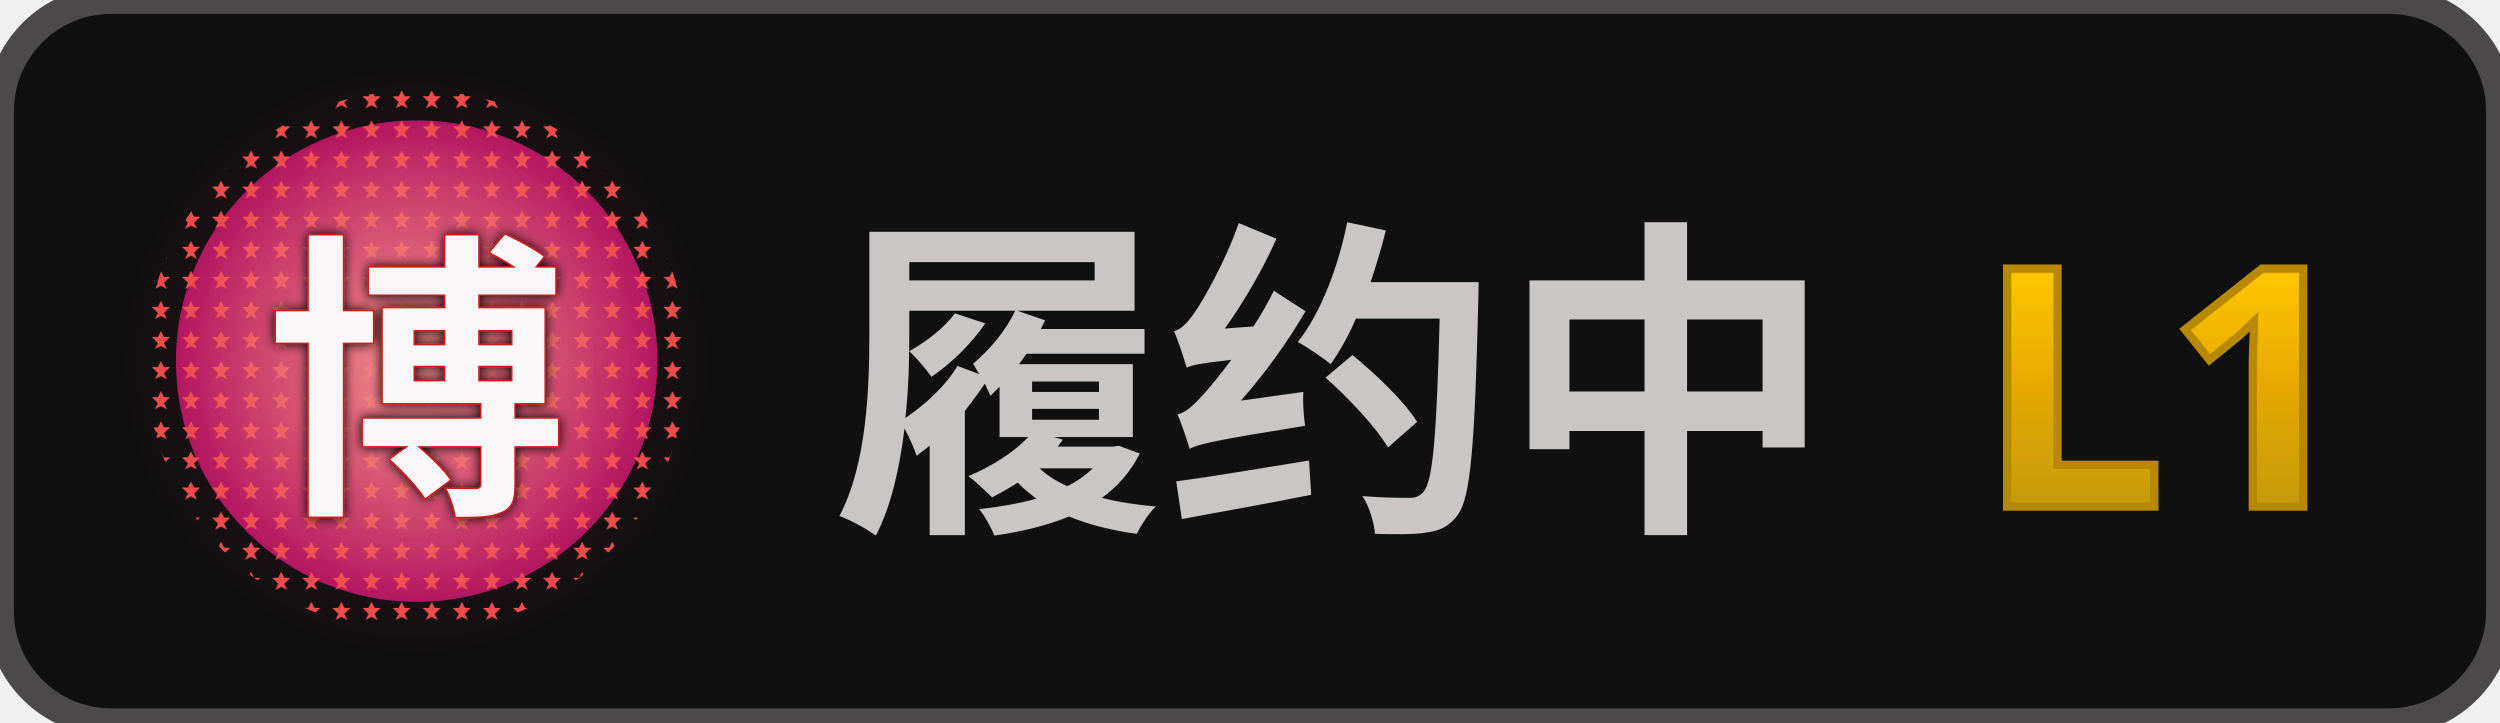
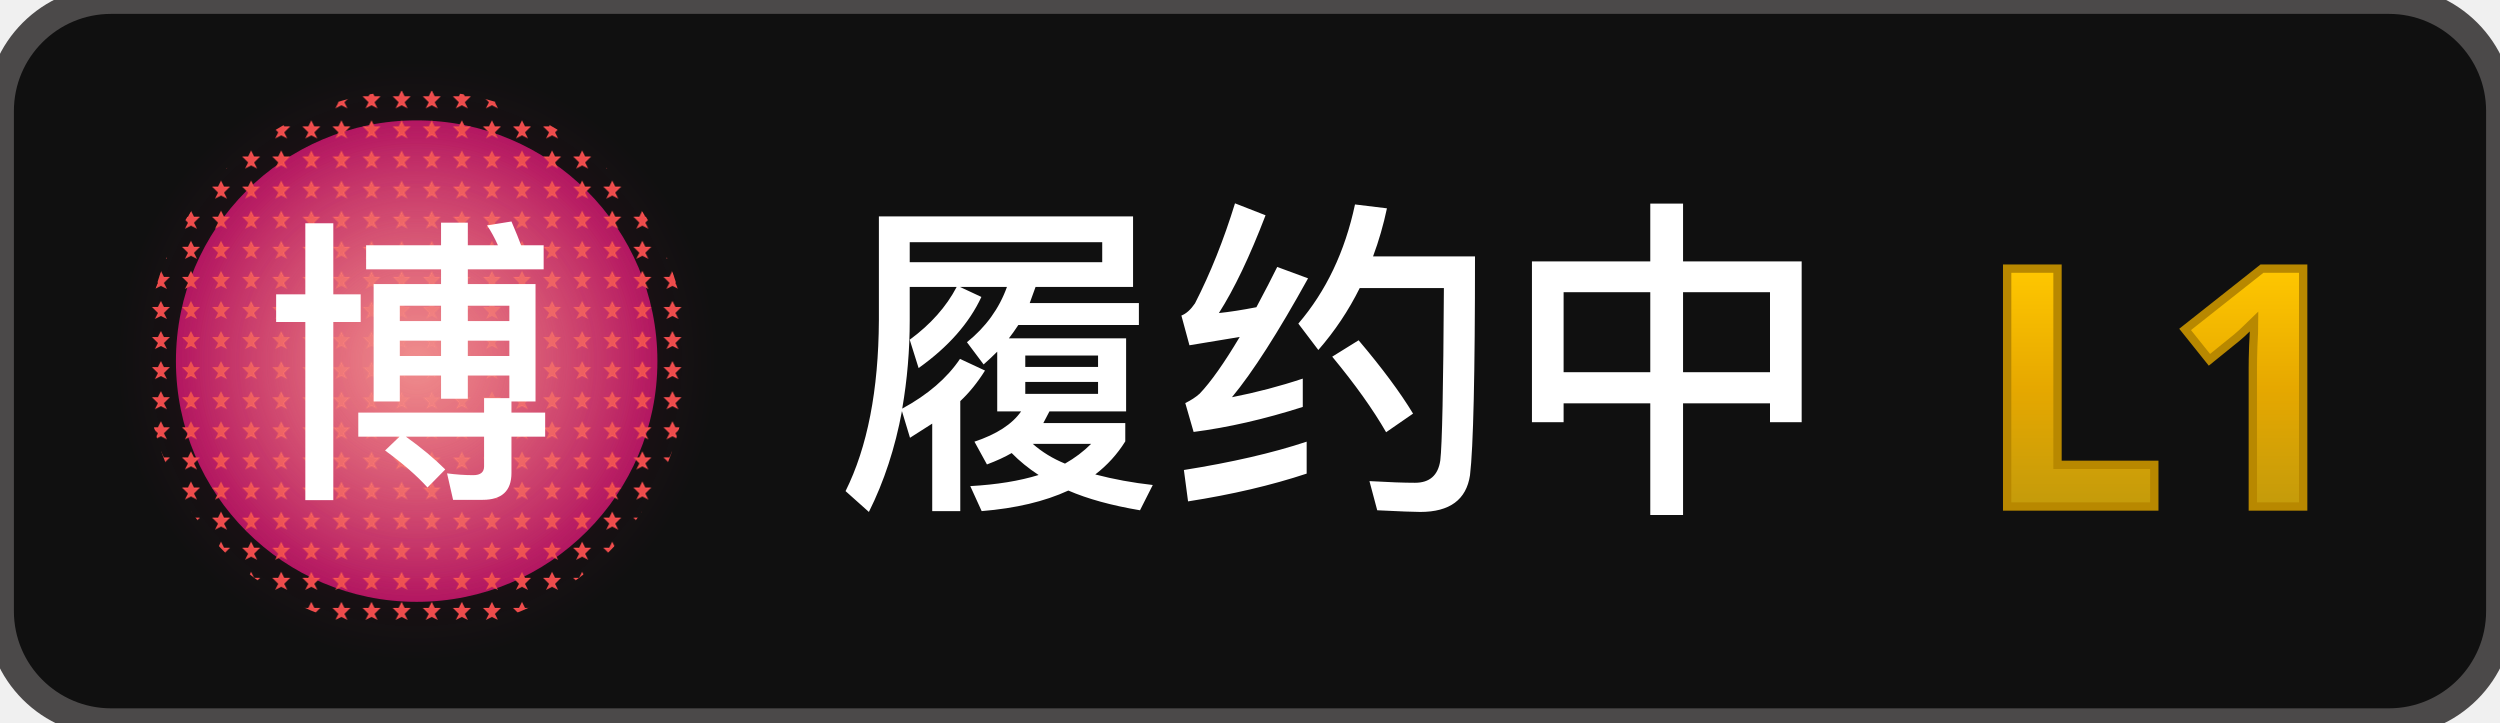
<svg xmlns="http://www.w3.org/2000/svg" width="90" height="26" viewBox="0 0 90 26">
  <rect x="0" y="0" width="90" height="26" rx="4" ry="4" fill="#101010ff" stroke="#4b4949ff" />
  <svg x="2" y="0" width="26" height="26" viewBox="0 0 240 240">
    <defs>
      <radialGradient id="goldGradient" cx="50%" cy="50%" r="50%">
        <stop offset="0%" stop-color="rgba(237, 76, 76, 1)" />
        <stop offset="100%" stop-color="rgba(178, 21, 97, 1)" />
      </radialGradient>
      <radialGradient id="outerGlow" cx="50%" cy="50%" r="50%">
        <stop offset="0%" stop-color="rgba(237, 76, 76, 1)" stop-opacity="0.25" />
        <stop offset="100%" stop-color="rgba(178, 21, 97, 1)" stop-opacity="0" />
      </radialGradient>
      <pattern id="ringPattern" x="0" y="0" width="10" height="10" patternUnits="userSpaceOnUse">
        <path d="M5 0 L6 2 L8 2 L6 4 L7 6 L5 5 L3 6 L4 4 L2 2 L4 2 Z" fill="rgba(237, 76, 76, 1)" />
      </pattern>
      <radialGradient id="shine" cx="50%" cy="50%" r="50%">
        <stop offset="0%" stop-color="#f4efefff" stop-opacity="0.4" />
        <stop offset="100%" stop-color="#f5f1f1ff" stop-opacity="0" />
      </radialGradient>
      <filter id="textGlow" x="-50%" y="-50%" width="200%" height="200%">
        <feGaussianBlur in="SourceAlpha" stdDeviation="2" result="blur" />
        <feMerge>
          <feMergeNode in="blur" />
          <feMergeNode in="SourceGraphic" />
        </feMerge>
      </filter>
      <linearGradient id="goldGradientL1" x1="0%" y1="0%" x2="0%" y2="100%">
        <stop offset="0%" stop-color="#FFC700" />
        <stop offset="50%" stop-color="#E6A800" />
        <stop offset="100%" stop-color="#C49B0B" />
      </linearGradient>
    </defs>
    <circle cx="120" cy="120" r="80" fill="url(#goldGradient)" />
    <circle cx="120" cy="120" r="100" fill="url(#outerGlow)" />
    <circle cx="120" cy="120" r="90" fill="url(#ringPattern)">
      <animateTransform attributeName="transform" type="rotate" from="0 120 120" to="360 120 120" dur="20s" repeatCount="indefinite" />
    </circle>
    <g fill="rgba(178, 21, 97, 1)">
        </g>
    <circle cx="120" cy="120" r="80" fill="url(#shine)">
      <animateTransform attributeName="transform" type="rotate" from="0 120 120" to="360 120 120" dur="40s" repeatCount="indefinite" />
    </circle>
-     <text x="120" y="128" text-anchor="middle" dominant-baseline="middle" font-family="微软雅黑, sans-serif" font-weight="bold" fill="#f9f7f7ff" stroke="rgba(205, 28, 28, 1)" stroke-width="0.5" filter="url(#textGlow)" font-size="100">
-             博
-         </text>
+     <g transform="translate(68, 50)">
+       <g data-gra="path-name" class="tp-name iconsvg-namesvg" fill="white">
+         <g transform="scale(1)">
+           <g>
+             <path d="M60.10 63.20L46.40 63.20L46.40 68.30L60.10 68.30L60.10 63.20ZM82.80 63.20L69 63.20L69 68.30L82.80 68.30L82.80 63.20ZM69 56.70L82.80 56.70L82.80 51.60L69 51.60L69 56.70ZM46.40 56.70L60.10 56.70L60.10 51.60L46.40 51.60L46.40 56.70ZM60.10 74.80L46.40 74.80L46.40 83.40L37.70 83.40L37.70 44.40L60.10 44.40L60.10 39.50L35.20 39.50L35.20 31.50L60.10 31.50L60.10 24L69 24L69 31.50L79 31.50Q77.40 27.90 75.40 24.90L75.40 24.90L83.50 23.60Q85.80 29 86.70 31.50L86.70 31.50L94.20 31.50L94.20 39.50L69 39.50L69 44.40L91.50 44.40L91.50 83.40L83.50 83.40L83.50 87.10L94.70 87.10L94.70 95.10L83.50 95.10L83.50 107.20Q83.50 116.10 73.90 116.10L73.90 116.10L64.10 116.10L62.10 107.30Q66.60 107.90 70.80 107.90L70.80 107.90Q74.40 107.90 74.40 105L74.40 105L74.40 95.10L48.40 95.10Q56 100.50 61.50 106L61.50 106L55.60 112Q50.50 106.30 41.50 99.70L41.50 99.70L46.30 95.10L32.60 95.10L32.60 87.10L74.40 87.10L74.40 82.30L82.80 82.30L82.80 74.80L69 74.80L69 82.50L60.10 82.50L60.10 74.80ZM5.30 57L5.30 47.80L15 47.80L15 24.20L24.30 24.20L24.30 47.80L33.40 47.80L33.40 57L24.30 57L24.30 116.20L15 116.20L15 57L5.30 57Z" />
+           </g>
+         </g>
+       </g>
+     </g>
  </svg>
-   <text x="48" y="14" text-anchor="middle" dominant-baseline="middle" font-family="微软雅黑, sans-serif" font-size="12" fill="#cac6c6ff" font-weight="bold">
-         履约中
-     </text>
+   <g transform="translate(30, 4.5)">
+     <g data-gra="path-name" class="tp-name iconsvg-namesvg" fill="white">
+       <g transform="scale(1)">
+         <g>
+           <path d="M6.76 10.31L5.90 10.31L5.90 8.16Q5.66 8.40 5.41 8.62L5.41 8.62L4.81 7.82Q5.83 7.00 6.25 5.83L6.25 5.83L4.56 5.83L5.33 6.19Q4.67 7.61 3.07 8.75L3.07 8.75L2.75 7.73Q3.88 6.90 4.44 5.83L4.44 5.83L2.75 5.83L2.75 7.03Q2.75 8.65 2.48 10.21L2.48 10.21Q3.86 9.46 4.56 8.42L4.56 8.42L5.46 8.84Q5.06 9.48 4.57 9.94L4.57 9.94L4.57 13.90L3.56 13.90L3.56 10.75L2.76 11.26L2.47 10.30Q2.10 12.29 1.28 13.93L1.28 13.93L0.44 13.18Q1.62 10.81 1.64 7.03L1.64 7.03L1.64 3.29L10.79 3.29L10.79 5.83L7.28 5.83L7.07 6.41L11.00 6.41L11.00 7.20L6.66 7.20Q6.49 7.46 6.32 7.68L6.32 7.68L10.54 7.68L10.54 10.31L7.78 10.31L7.56 10.73L10.51 10.73L10.51 11.39Q10.08 12.08 9.43 12.58L9.43 12.58Q10.42 12.84 11.50 12.96L11.50 12.96L11.04 13.87Q9.50 13.61 8.46 13.16L8.46 13.16Q7.18 13.75 5.34 13.90L5.34 13.90L4.93 13.00Q6.36 12.92 7.39 12.60L7.39 12.60Q6.84 12.24 6.42 11.81L6.42 11.81Q6.06 12.02 5.53 12.22L5.53 12.22L5.08 11.40Q6.28 11.00 6.76 10.31L6.76 10.31ZM8.34 12.19Q8.87 11.89 9.28 11.48L9.28 11.48L7.18 11.48Q7.68 11.92 8.34 12.19L8.34 12.19ZM9.68 4.94L9.68 4.22L2.75 4.22L2.75 4.94L9.68 4.94ZM6.91 9.68L9.53 9.68L9.53 9.25L6.91 9.25L6.91 9.68ZM6.91 8.30L6.91 8.71L9.53 8.71L9.53 8.30L6.91 8.30ZM17.96 8.34L18.91 7.75Q20.18 9.25 20.87 10.39L20.87 10.39L19.90 11.06Q19.20 9.84 17.96 8.34L17.96 8.34ZM18.78 2.86L19.93 3Q19.74 3.90 19.43 4.73L19.43 4.73L23.10 4.73Q23.10 11.10 22.92 12.61L22.92 12.61Q22.72 13.93 21.13 13.93L21.13 13.93Q20.81 13.93 19.58 13.87L19.58 13.87L19.30 12.82Q20.35 12.88 20.94 12.88L20.94 12.88Q21.73 12.88 21.85 12.08L21.85 12.08Q21.95 11.26 21.98 5.87L21.98 5.87L18.95 5.87Q18.35 7.08 17.46 8.10L17.46 8.10L16.74 7.15Q18.24 5.40 18.78 2.86L18.78 2.86ZM17.04 11.40L17.04 12.55Q15.14 13.18 12.77 13.55L12.77 13.55L12.62 12.42Q15.20 12.01 17.04 11.40L17.04 11.40ZM14.46 2.82L15.56 3.25Q14.71 5.47 13.88 6.77L13.88 6.77Q14.46 6.71 15.23 6.56L15.23 6.56Q15.70 5.68 15.98 5.11L15.98 5.11L17.09 5.52Q15.47 8.45 14.35 9.80L14.35 9.80Q15.67 9.54 16.90 9.13L16.90 9.13L16.90 10.15Q14.83 10.81 12.97 11.05L12.97 11.05L12.67 10.01Q12.98 9.86 13.19 9.67L13.19 9.67Q13.79 9.04 14.63 7.63L14.63 7.63L12.82 7.93L12.53 6.86Q12.79 6.76 13.02 6.42L13.02 6.42Q13.85 4.80 14.46 2.82L14.46 2.82ZM29.41 4.91L29.41 2.83L30.59 2.83L30.59 4.91L34.86 4.91L34.86 10.70L33.72 10.70L33.72 10.02L30.59 10.02L30.59 14.04L29.41 14.04L29.41 10.02L26.29 10.02L26.29 10.70L25.15 10.70L25.15 4.91L29.41 4.91ZM26.29 6.02L26.29 8.90L29.41 8.90L29.41 6.02L26.29 6.02ZM30.59 6.02L30.59 8.90L33.72 8.90L33.72 6.02L30.59 6.02Z" />
+         </g>
+       </g>
+     </g>
+   </g>
  <text x="78" y="14" text-anchor="middle" dominant-baseline="middle" font-family="微软雅黑, sans-serif" font-weight="bold" font-size="12" fill="url(#goldGradientL1)" stroke="#B88800" stroke-width="0.3">
        L1
    </text>
</svg>
